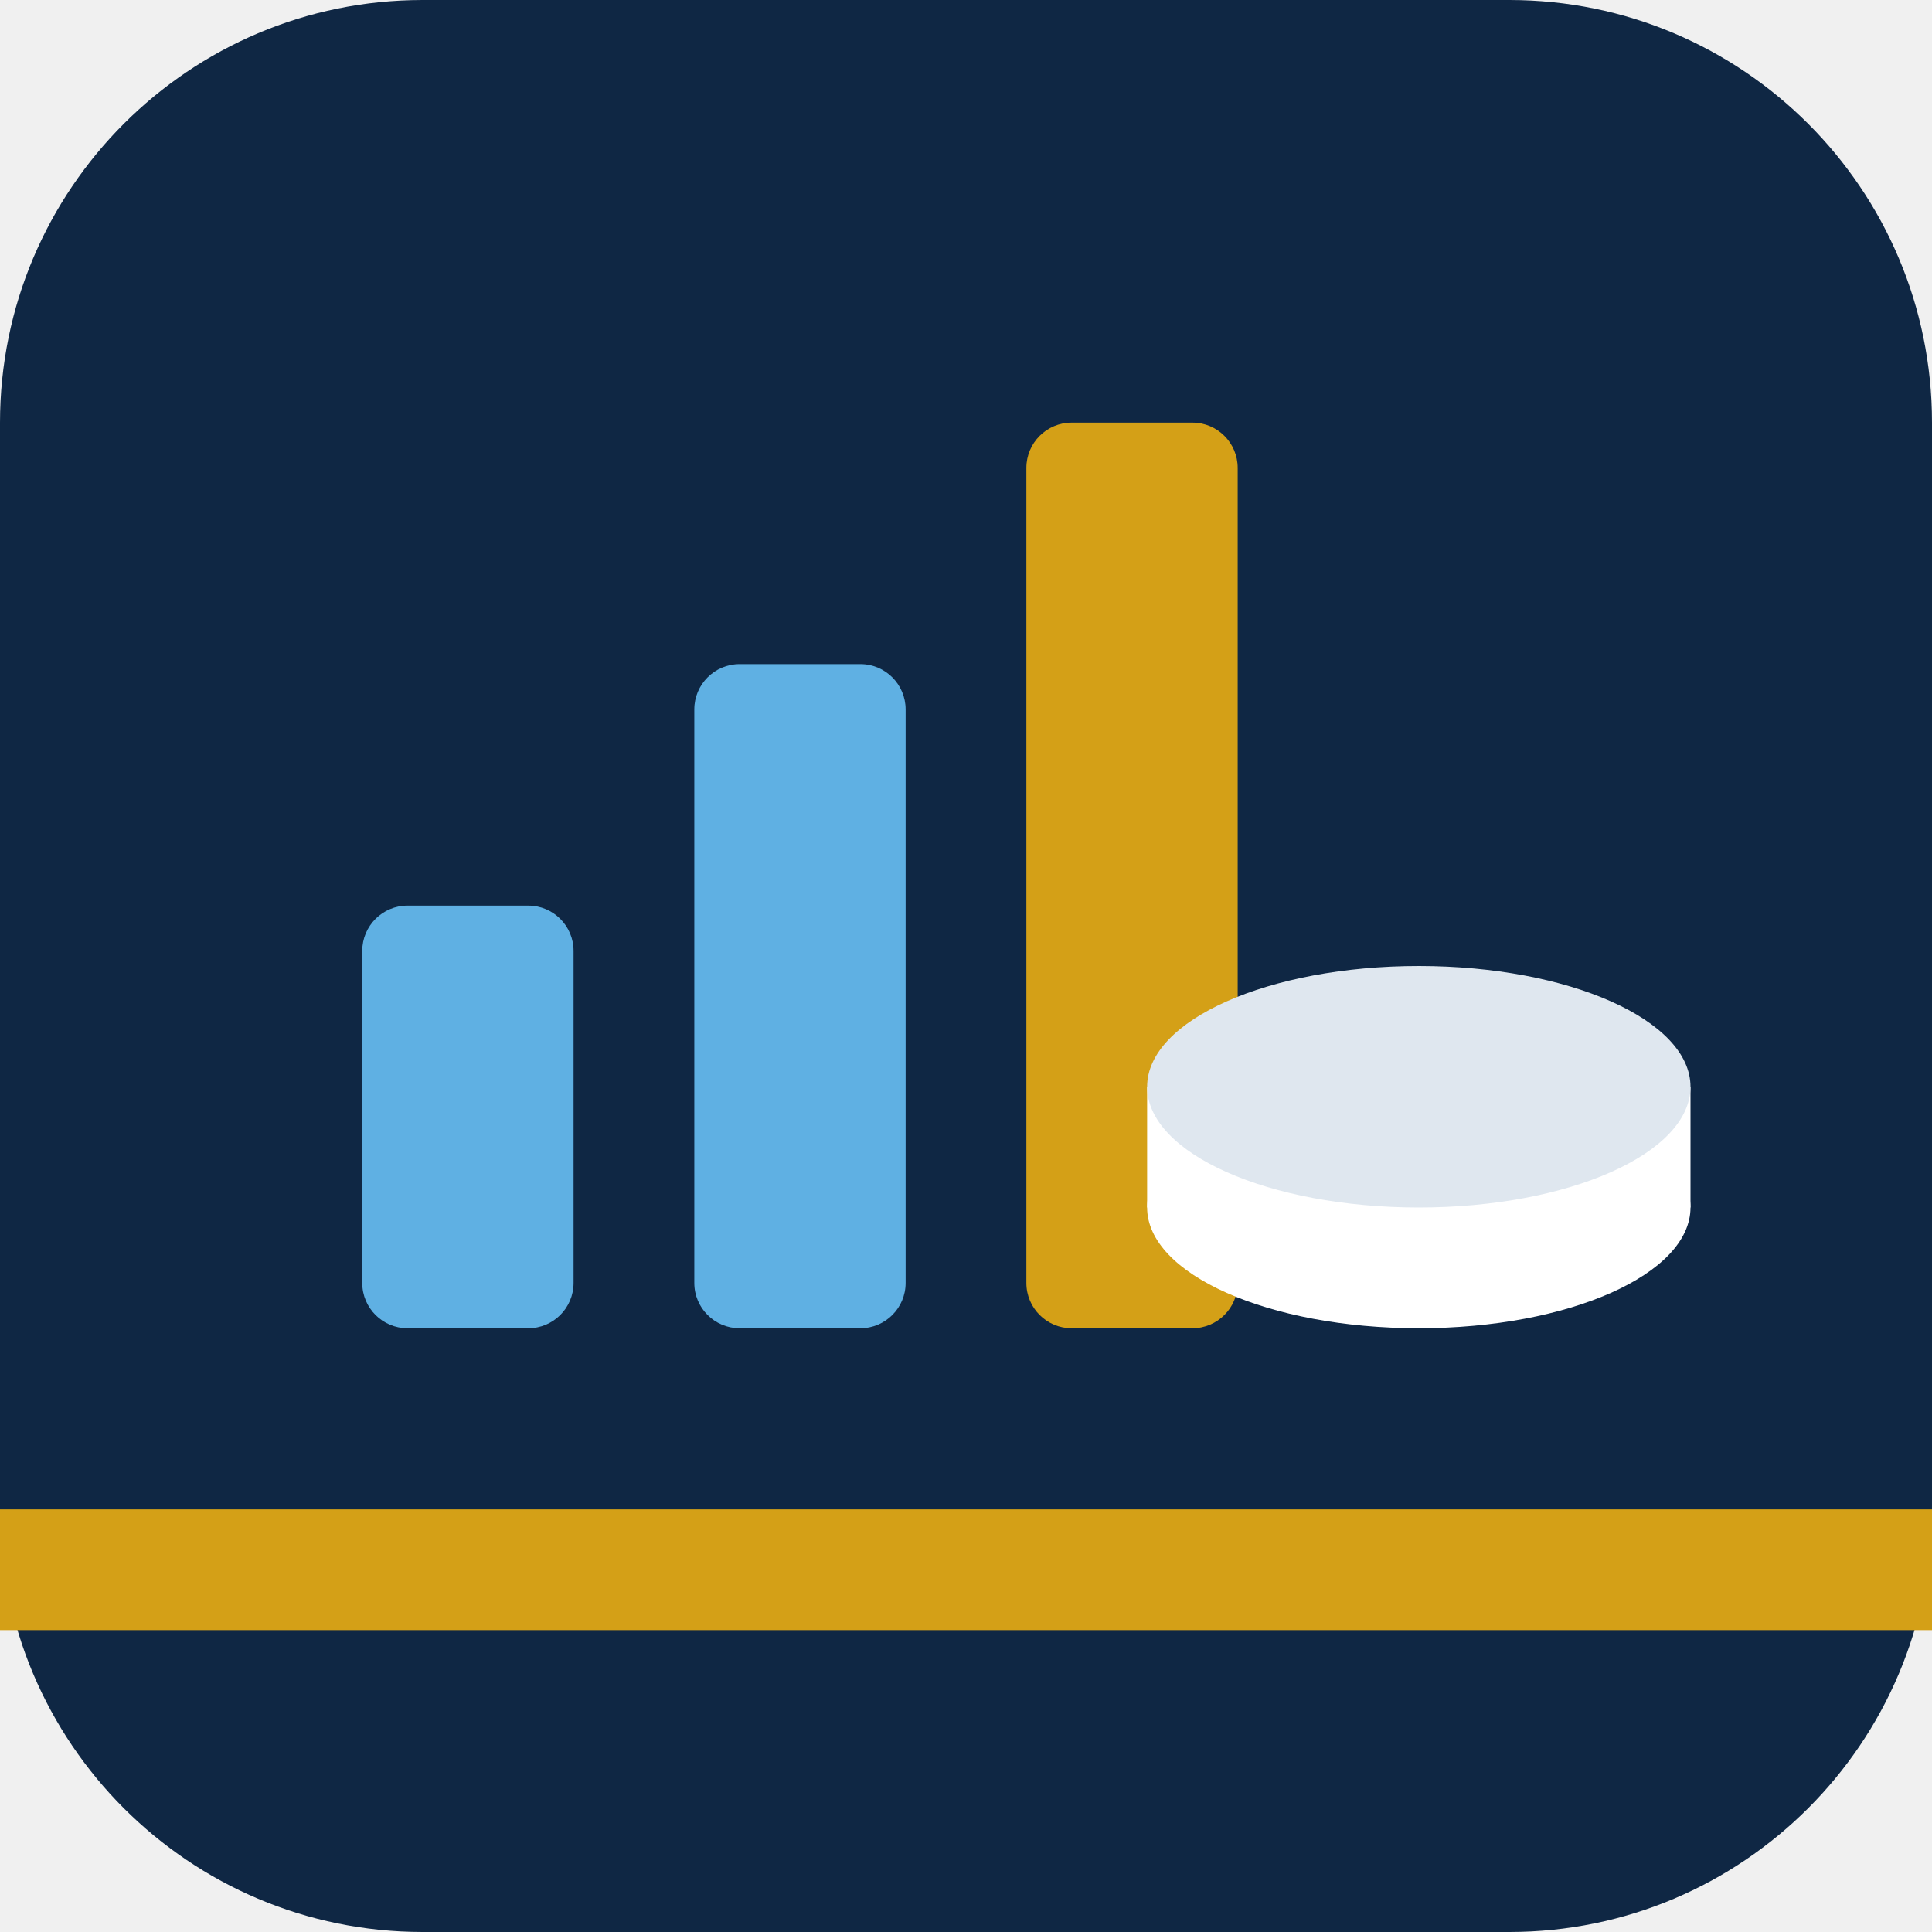
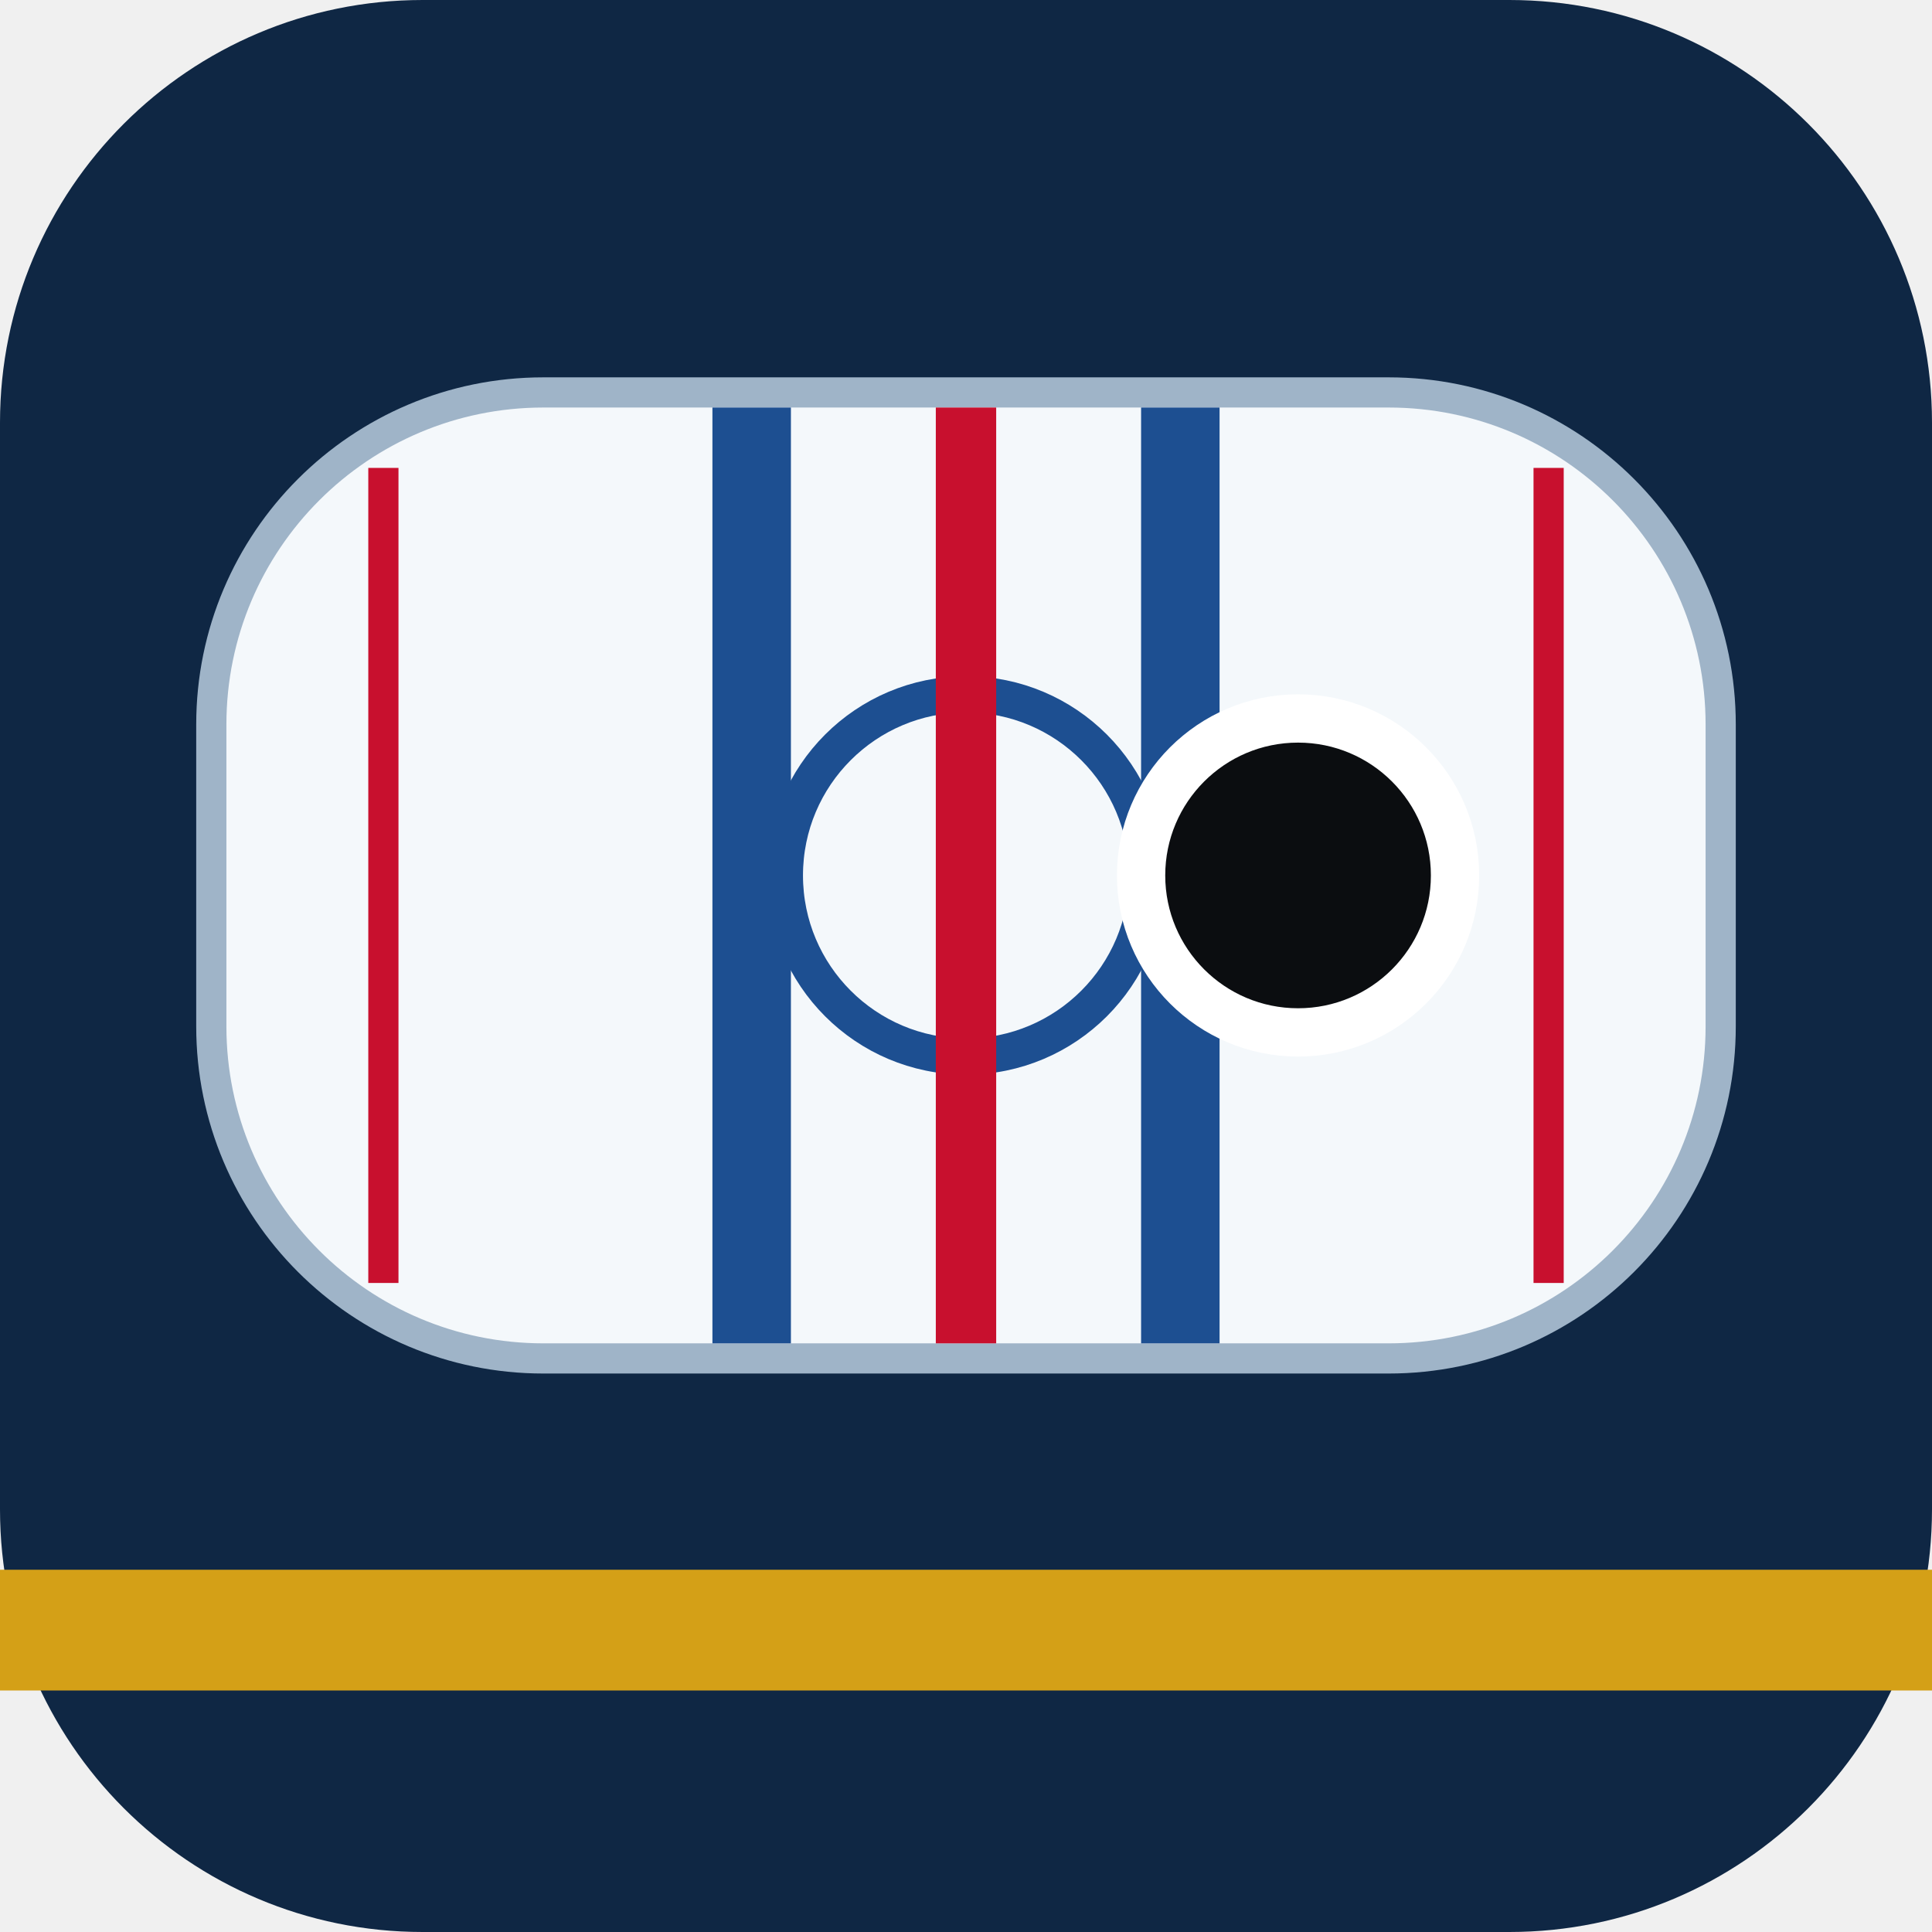
<svg xmlns="http://www.w3.org/2000/svg" viewBox="0 0 64 64">
  <rect width="64" height="64" rx="14" fill="#0f2744" />
-   <rect x="0" y="50" width="64" height="4" fill="#d4a017" />
-   <rect x="12" y="30" width="7" height="14" rx="1.5" fill="#5fb0e3" />
-   <rect x="23" y="22" width="7" height="22" rx="1.5" fill="#5fb0e3" />
-   <rect x="34" y="14" width="7" height="30" rx="1.5" fill="#d4a017" />
-   <ellipse cx="47" cy="40" rx="9" ry="4" fill="#ffffff" />
-   <rect x="38" y="36" width="18" height="4" fill="#ffffff" />
-   <ellipse cx="47" cy="36" rx="9" ry="4" fill="#dfe7ef" />
+   <rect x="0" y="52" width="64" height="4" fill="#d4a017" />
+   <rect x="7" y="13" width="50" height="32" rx="11" fill="#f4f8fb" stroke="#9fb4c8" stroke-width="1" />
+   <rect x="12.2" y="15.5" width="1" height="27" fill="#c8102e" />
+   <rect x="50.8" y="15.5" width="1" height="27" fill="#c8102e" />
+   <rect x="23.6" y="13.5" width="2.6" height="31" fill="#1d4f91" />
+   <rect x="37.8" y="13.5" width="2.6" height="31" fill="#1d4f91" />
+   <circle cx="32" cy="29" r="6" fill="none" stroke="#1d4f91" stroke-width="1.2" />
+   <rect x="31" y="13.5" width="2" height="31" fill="#c8102e" />
+   <circle cx="43" cy="29" r="5.2" fill="#0b0d10" stroke="#ffffff" stroke-width="1.6" />
</svg>
